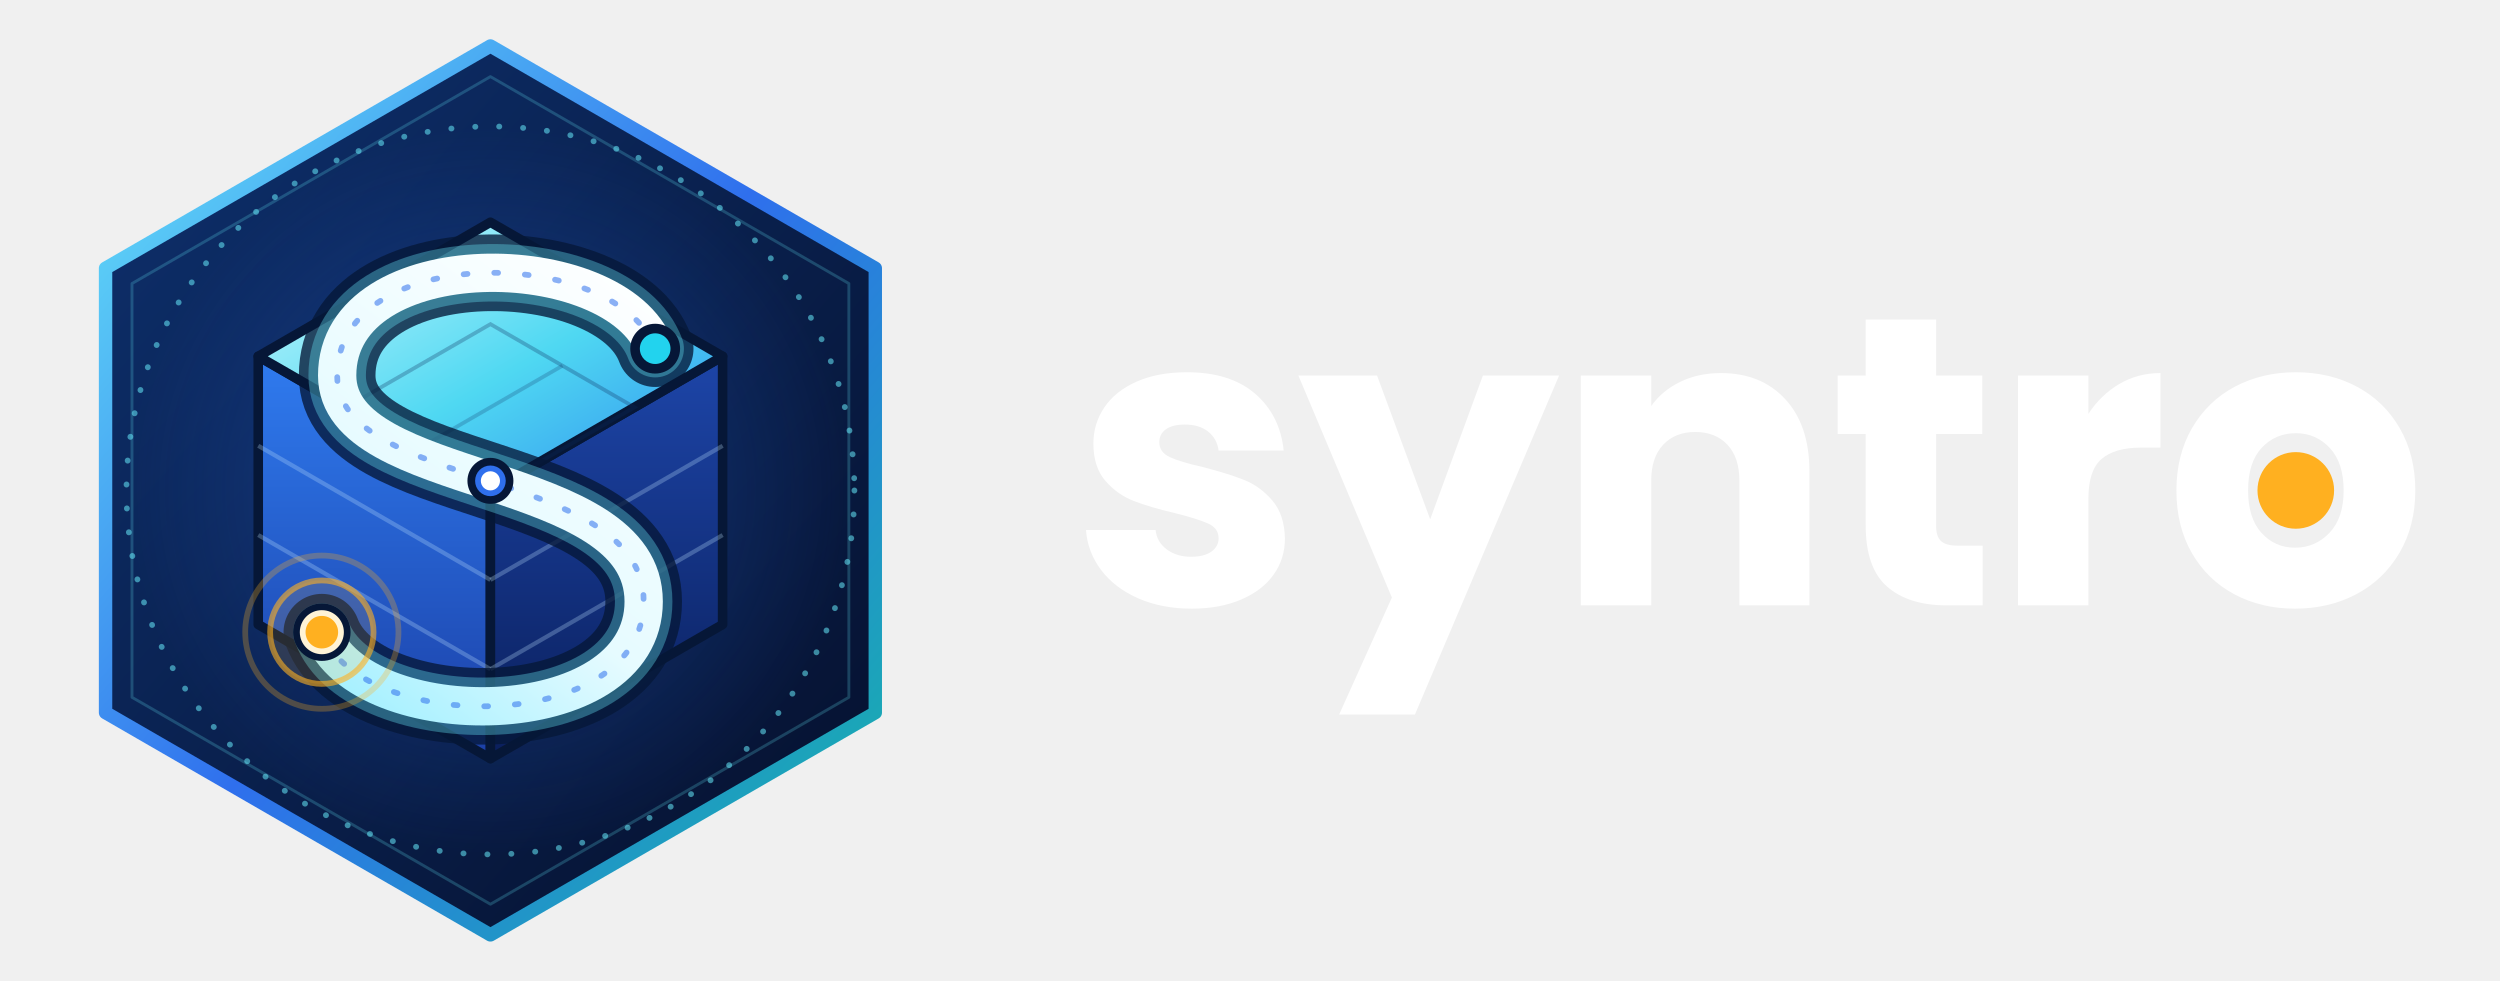
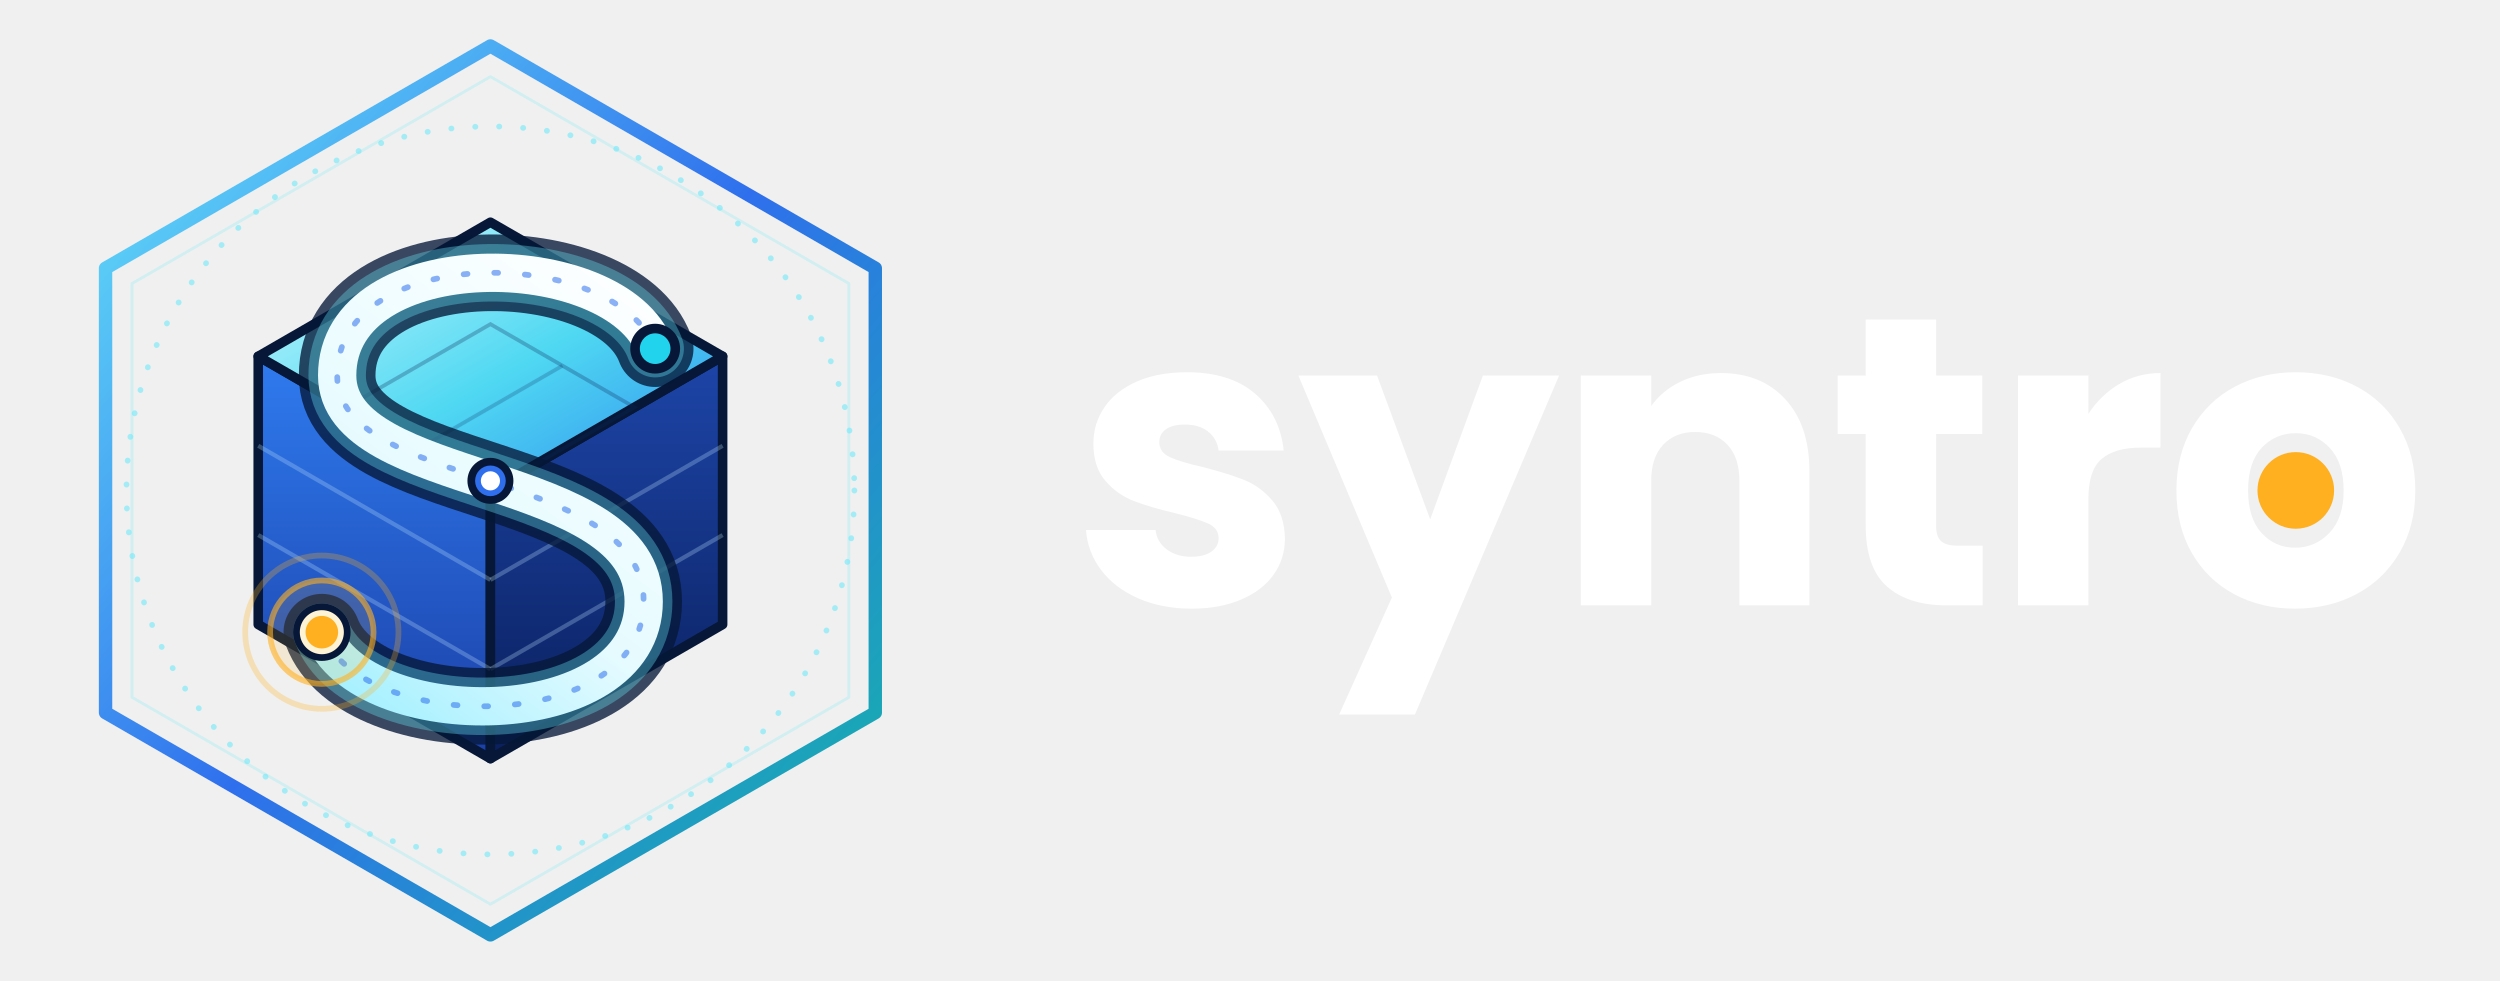
<svg xmlns="http://www.w3.org/2000/svg" viewBox="0 0 1305 512" width="1305" height="512" role="img" aria-label="Syntro">
  <g transform="translate(0,0)">
    <defs>
      <linearGradient id="kbg" x1="0" y1="0" x2="1" y2="1">
        <stop offset="0" stop-color="#0E316F" />
        <stop offset="1" stop-color="#050F2B" />
      </linearGradient>
      <linearGradient id="krim" x1="0" y1="0" x2="1" y2="1">
        <stop offset="0" stop-color="#67E8F9" />
        <stop offset=".5" stop-color="#2F6FED" />
        <stop offset="1" stop-color="#14B8A6" />
      </linearGradient>
      <linearGradient id="kft" x1="0" y1="0" x2="1" y2="1">
        <stop offset="0" stop-color="#CFFAFE" />
        <stop offset=".55" stop-color="#4FD8F2" />
        <stop offset="1" stop-color="#2F8BEF" />
      </linearGradient>
      <linearGradient id="kfl" x1="0" y1="0" x2="0" y2="1">
        <stop offset="0" stop-color="#2F7BEF" />
        <stop offset="1" stop-color="#1B3FA6" />
      </linearGradient>
      <linearGradient id="kfr" x1="0" y1="0" x2="0" y2="1">
        <stop offset="0" stop-color="#1D45A8" />
        <stop offset="1" stop-color="#0A1F5C" />
      </linearGradient>
      <linearGradient id="krb" gradientUnits="userSpaceOnUse" x1="342" y1="140" x2="168" y2="370">
        <stop offset="0" stop-color="#FFFFFF" />
        <stop offset=".6" stop-color="#E6FBFF" />
        <stop offset="1" stop-color="#9EEFFF" />
      </linearGradient>
      <radialGradient id="kglow" cx=".5" cy=".5" r=".5">
        <stop offset="0" stop-color="#2F6FED" stop-opacity=".35" />
        <stop offset="1" stop-color="#2F6FED" stop-opacity="0" />
      </radialGradient>
    </defs>
-     <polygon points="256.0,24.0 456.9,140.0 456.9,372.0 256.0,488.0 55.1,372.0 55.1,140.0" fill="url(#kbg)" stroke="url(#krim)" stroke-width="7" stroke-linejoin="round" />
+     <polygon points="256.0,24.0 456.9,140.0 456.9,372.0 256.0,488.0 55.1,372.0 55.1,140.0" fill="none" stroke="url(#krim)" stroke-width="7" stroke-linejoin="round" />
    <polygon points="256.0,40.0 443.1,148.0 443.1,364.0 256.0,472.0 68.9,364.0 68.9,148.0" fill="none" stroke="#67E8F9" stroke-opacity=".22" stroke-width="1.5" stroke-linejoin="round" />
-     <circle cx="256" cy="256" r="190" fill="url(#kglow)" />
+     <circle cx="256" cy="256" r="190" fill="none" />
    <circle cx="256" cy="256" r="190" fill="none" stroke="#67E8F9" stroke-opacity=".55" stroke-width="3" stroke-linecap="round" stroke-dasharray="0.1 12.4" />
    <g stroke="#061737" stroke-width="5" stroke-linejoin="round">
      <polygon points="134.8,186.0 256.0,256.0 256.0,396.0 134.8,326.0" fill="url(#kfl)" />
      <polygon points="377.2,186.0 377.2,326.0 256.0,396.0 256.0,256.0" fill="url(#kfr)" />
      <polygon points="256.0,116.0 377.2,186.0 256.0,256.0 134.8,186.0" fill="url(#kft)" />
    </g>
    <line x1="134.8" y1="232.7" x2="256.0" y2="302.7" stroke="#BFE3FF" stroke-opacity=".28" stroke-width="2.2" />
    <line x1="256.0" y1="302.7" x2="377.2" y2="232.7" stroke="#BFE3FF" stroke-opacity=".28" stroke-width="2.2" />
    <line x1="134.8" y1="279.3" x2="256.0" y2="349.3" stroke="#BFE3FF" stroke-opacity=".28" stroke-width="2.2" />
    <line x1="256.0" y1="349.3" x2="377.2" y2="279.3" stroke="#BFE3FF" stroke-opacity=".28" stroke-width="2.2" />
    <polygon points="256.0,169.2 331.2,212.6 256.0,256.0 180.8,212.6" fill="none" stroke="#0B2A5B" stroke-opacity=".28" stroke-width="2" />
    <line x1="293.6" y1="190.9" x2="218.4" y2="234.3" stroke="#0B2A5B" stroke-opacity=".22" stroke-width="2" />
    <path d="M342 182 C322 128 176 126 176 196 C176 256 336 244 336 314 C336 384 188 384 168 330" fill="none" stroke="#061737" stroke-opacity=".78" stroke-width="40" stroke-linecap="round" stroke-linejoin="round" />
    <path d="M342 182 C322 128 176 126 176 196 C176 256 336 244 336 314 C336 384 188 384 168 330" fill="none" stroke="#67E8F9" stroke-opacity=".35" stroke-width="30" stroke-linecap="round" stroke-linejoin="round" />
    <path d="M342 182 C322 128 176 126 176 196 C176 256 336 244 336 314 C336 384 188 384 168 330" fill="none" stroke="url(#krb)" stroke-width="20" stroke-linecap="round" stroke-linejoin="round" />
    <path d="M342 182 C322 128 176 126 176 196 C176 256 336 244 336 314 C336 384 188 384 168 330" fill="none" stroke="#2F6FED" stroke-opacity=".55" stroke-width="3" stroke-linecap="round" stroke-dasharray="2 14" />
    <circle cx="342" cy="182" r="13" fill="#061737" />
    <circle cx="342" cy="182" r="8" fill="#22D3EE" />
    <circle cx="256" cy="251" r="12" fill="#061737" />
    <circle cx="256" cy="251" r="6.5" fill="#FFFFFF" stroke="#2F6FED" stroke-width="3" />
    <circle cx="168" cy="330" r="40" fill="none" stroke="#FFB020" stroke-opacity=".28" stroke-width="3" />
    <circle cx="168" cy="330" r="27" fill="#FFB020" fill-opacity=".14" stroke="#FFB020" stroke-opacity=".6" stroke-width="3" />
    <circle cx="168" cy="330" r="15" fill="#061737" />
    <circle cx="168" cy="330" r="10" fill="#FFB020" stroke="#FFF3D6" stroke-width="3" />
  </g>
  <g fill="#FFFFFF">
    <path d="M566.88 276.655H603.215Q603.86 282.89 609.02 286.76Q614.18 290.63 621.705 290.63Q628.585 290.63 632.348 287.942Q636.11 285.255 636.11 280.955Q636.11 275.795 630.735 273.322Q625.36 270.85 613.32 267.84Q600.42 264.83 591.82 261.498Q583.22 258.165 576.985 250.963Q570.75 243.76 570.75 231.505Q570.75 221.185 576.447 212.692Q582.145 204.2 593.217 199.255Q604.29 194.31 619.555 194.31Q642.13 194.31 655.138 205.49Q668.145 216.67 670.08 235.16H636.11Q635.25 228.925 630.628 225.27Q626.005 221.615 618.48 221.615Q612.03 221.615 608.59 224.088Q605.15 226.56 605.15 230.86Q605.15 236.02 610.632 238.6Q616.115 241.18 627.725 243.76Q641.055 247.2 649.44 250.532Q657.825 253.865 664.168 261.283Q670.51 268.7 670.725 281.17Q670.725 291.705 664.812 299.982Q658.9 308.26 647.827 312.99Q636.755 317.72 622.135 317.72Q606.44 317.72 594.185 312.345Q581.93 306.97 574.835 297.618Q567.74 288.265 566.88 276.655Z" />
    <path d="M813.85 196.03 738.6 372.975H699.04L726.56 311.915L677.755 196.03H718.82L746.555 271.065L774.075 196.03Z" />
    <path d="M944.505 245.91V316.0H907.955V250.855Q907.955 238.815 901.72 232.15Q895.485 225.485 884.95 225.485Q874.415 225.485 868.18 232.15Q861.945 238.815 861.945 250.855V316.0H825.18V196.03H861.945V211.94Q867.535 203.985 876.995 199.363Q886.455 194.74 898.28 194.74Q919.35 194.74 931.928 208.393Q944.505 222.045 944.505 245.91Z" />
    <path d="M1034.955 284.825V316.0H1016.25Q996.255 316.0 985.075 306.217Q973.895 296.435 973.895 274.29V226.56H959.275V196.03H973.895V166.79H1010.66V196.03H1034.74V226.56H1010.66V274.72Q1010.66 280.095 1013.24 282.46Q1015.82 284.825 1021.84 284.825Z" />
    <path d="M1127.77 194.74V233.655H1117.665Q1103.905 233.655 1097.025 239.567Q1090.145 245.48 1090.145 260.315V316.0H1053.38V196.03H1090.145V216.025Q1096.595 206.135 1106.27 200.438Q1115.945 194.74 1127.77 194.74Z" />
    <path d="M1136.09 256.015Q1136.09 237.525 1144.26 223.442Q1152.43 209.36 1166.62 201.835Q1180.81 194.31 1198.44 194.31Q1216.07 194.31 1230.26 201.835Q1244.45 209.36 1252.62 223.442Q1260.79 237.525 1260.79 256.015Q1260.79 274.505 1252.512 288.587Q1244.235 302.67 1229.938 310.195Q1215.64 317.72 1198.01 317.72Q1180.38 317.72 1166.297 310.195Q1152.215 302.67 1144.152 288.695Q1136.09 274.72 1136.09 256.015ZM1223.38 256.015Q1223.38 241.61 1216.177 233.87Q1208.975 226.13 1198.44 226.13Q1187.69 226.13 1180.595 233.762Q1173.5 241.395 1173.5 256.015Q1173.5 270.42 1180.487 278.16Q1187.475 285.9 1198.01 285.9Q1208.545 285.9 1215.962 278.16Q1223.38 270.42 1223.38 256.015Z" />
  </g>
  <circle cx="1198.4" cy="256.0" r="20" fill="#FFB020" />
  <circle cx="1198.4" cy="256.0" r="34" fill="none" stroke="#FFB020" stroke-opacity=".0" />
</svg>
